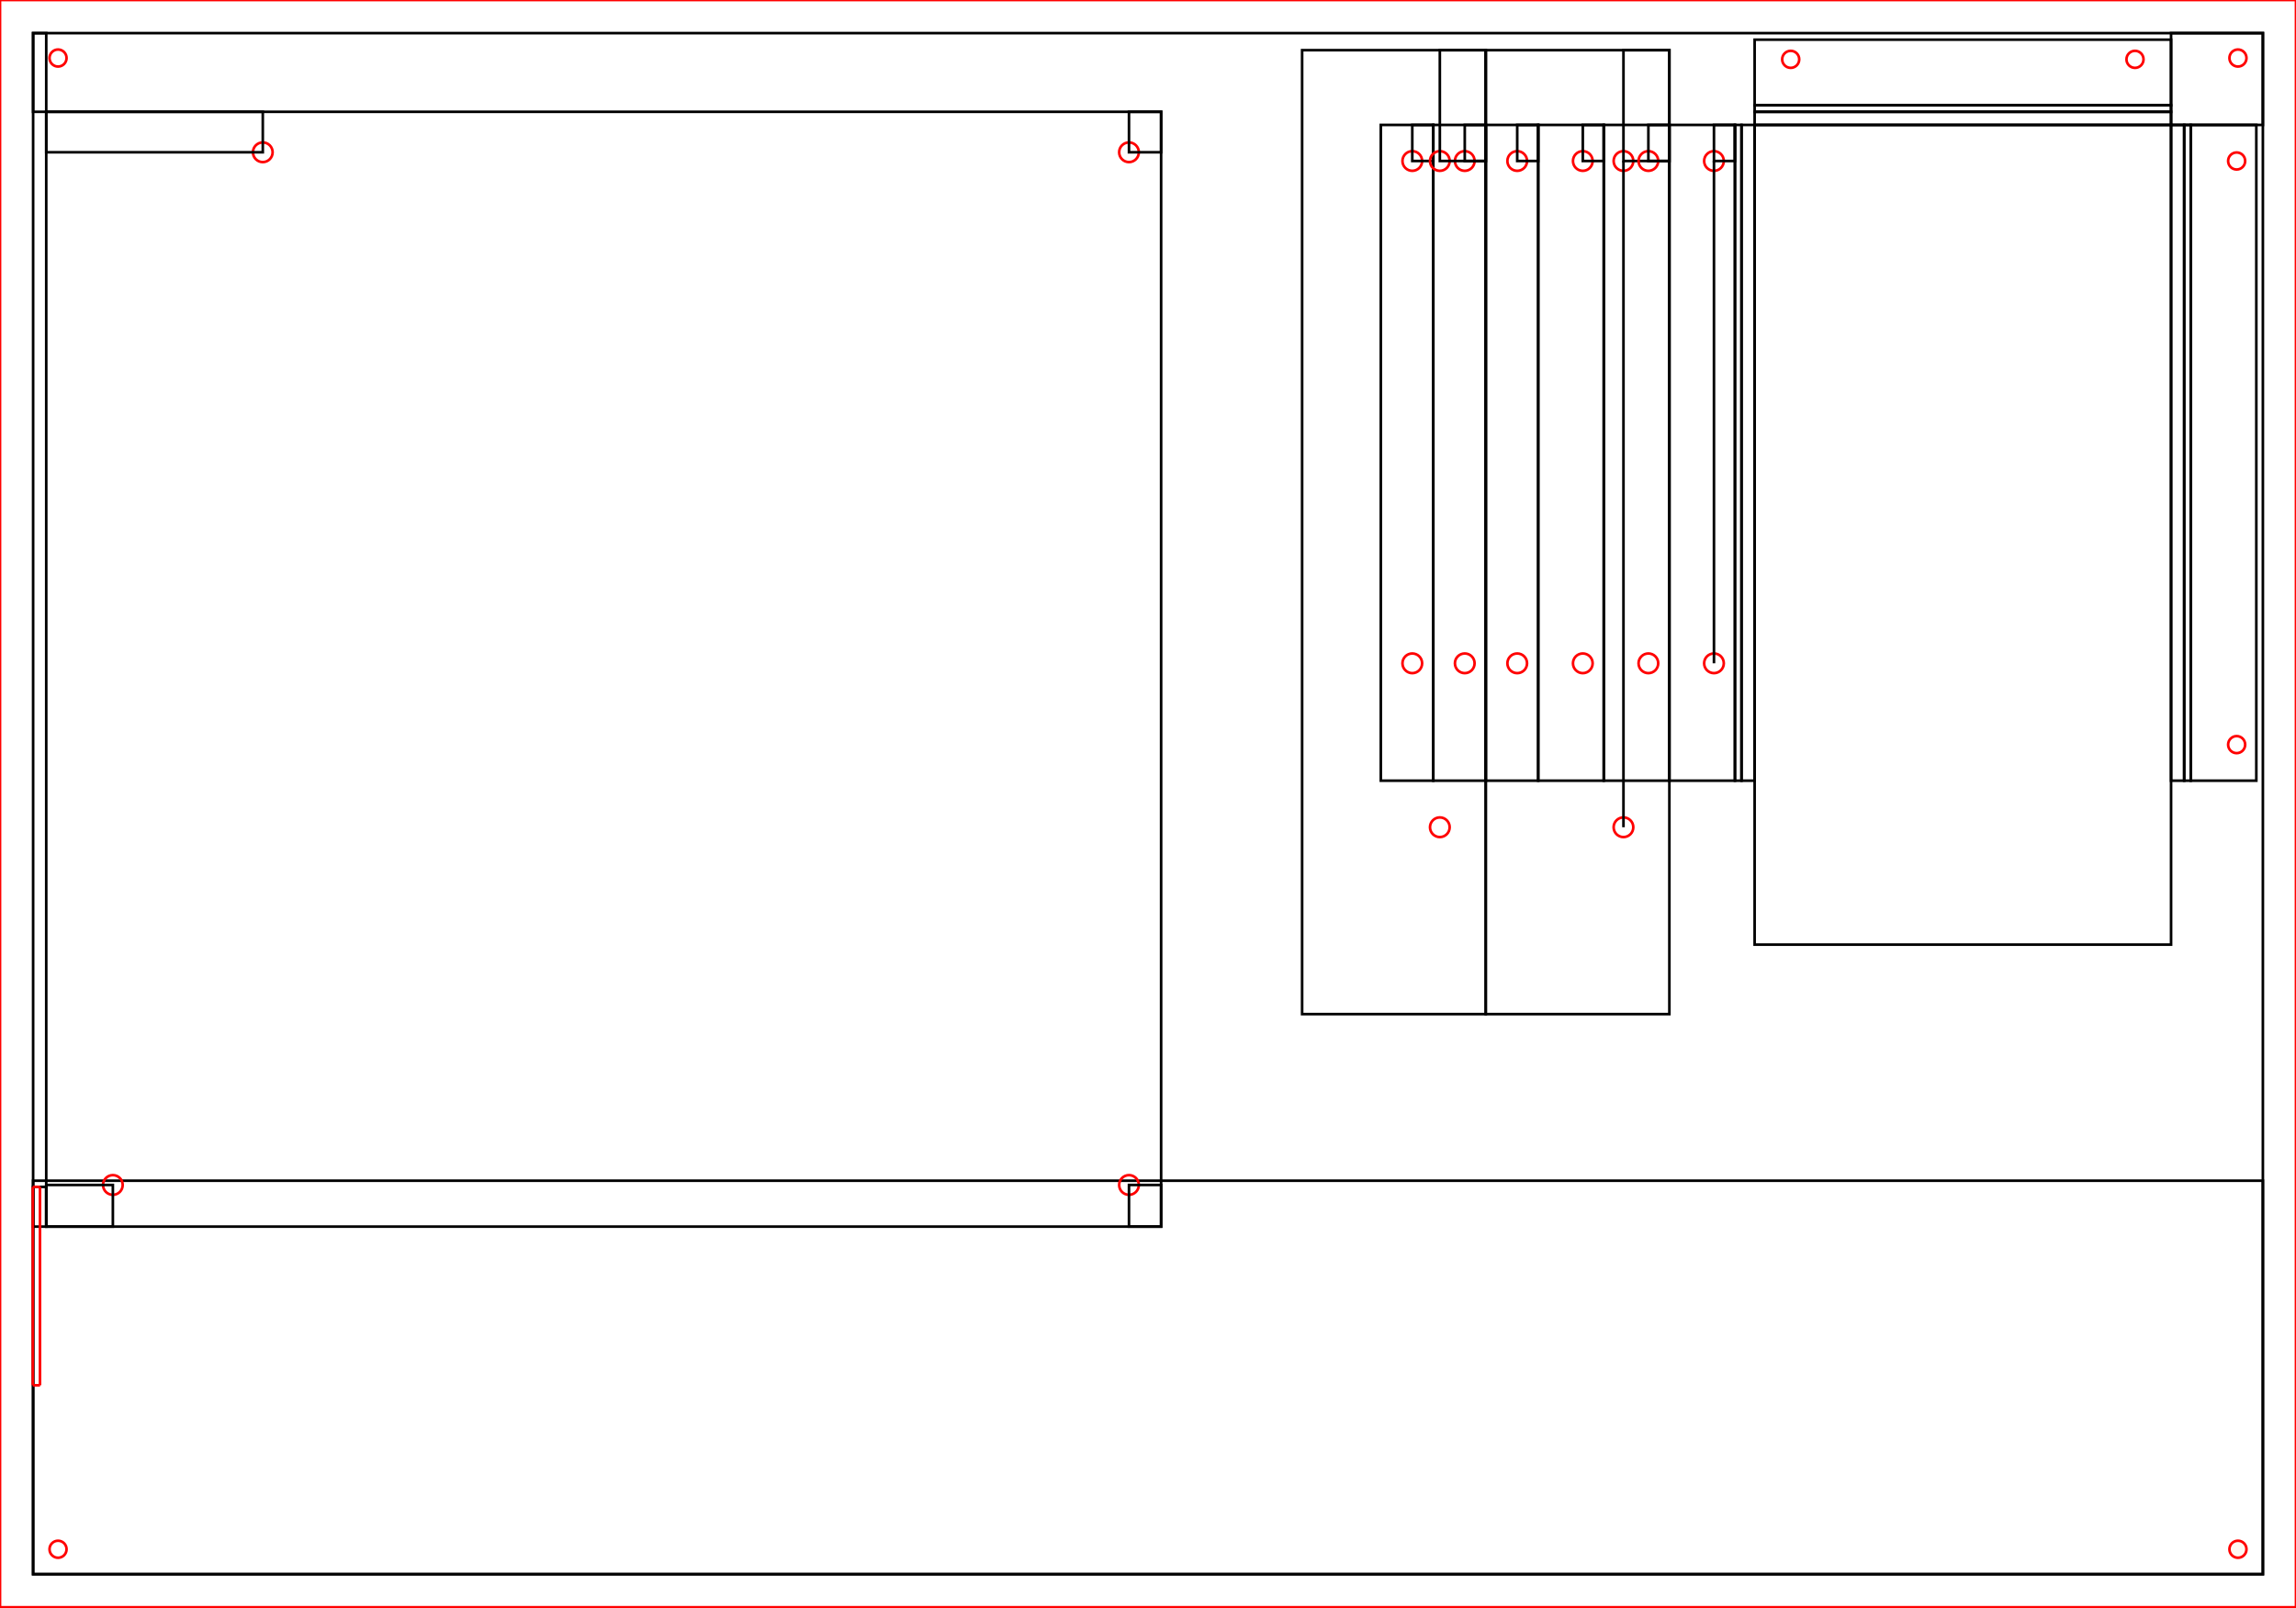
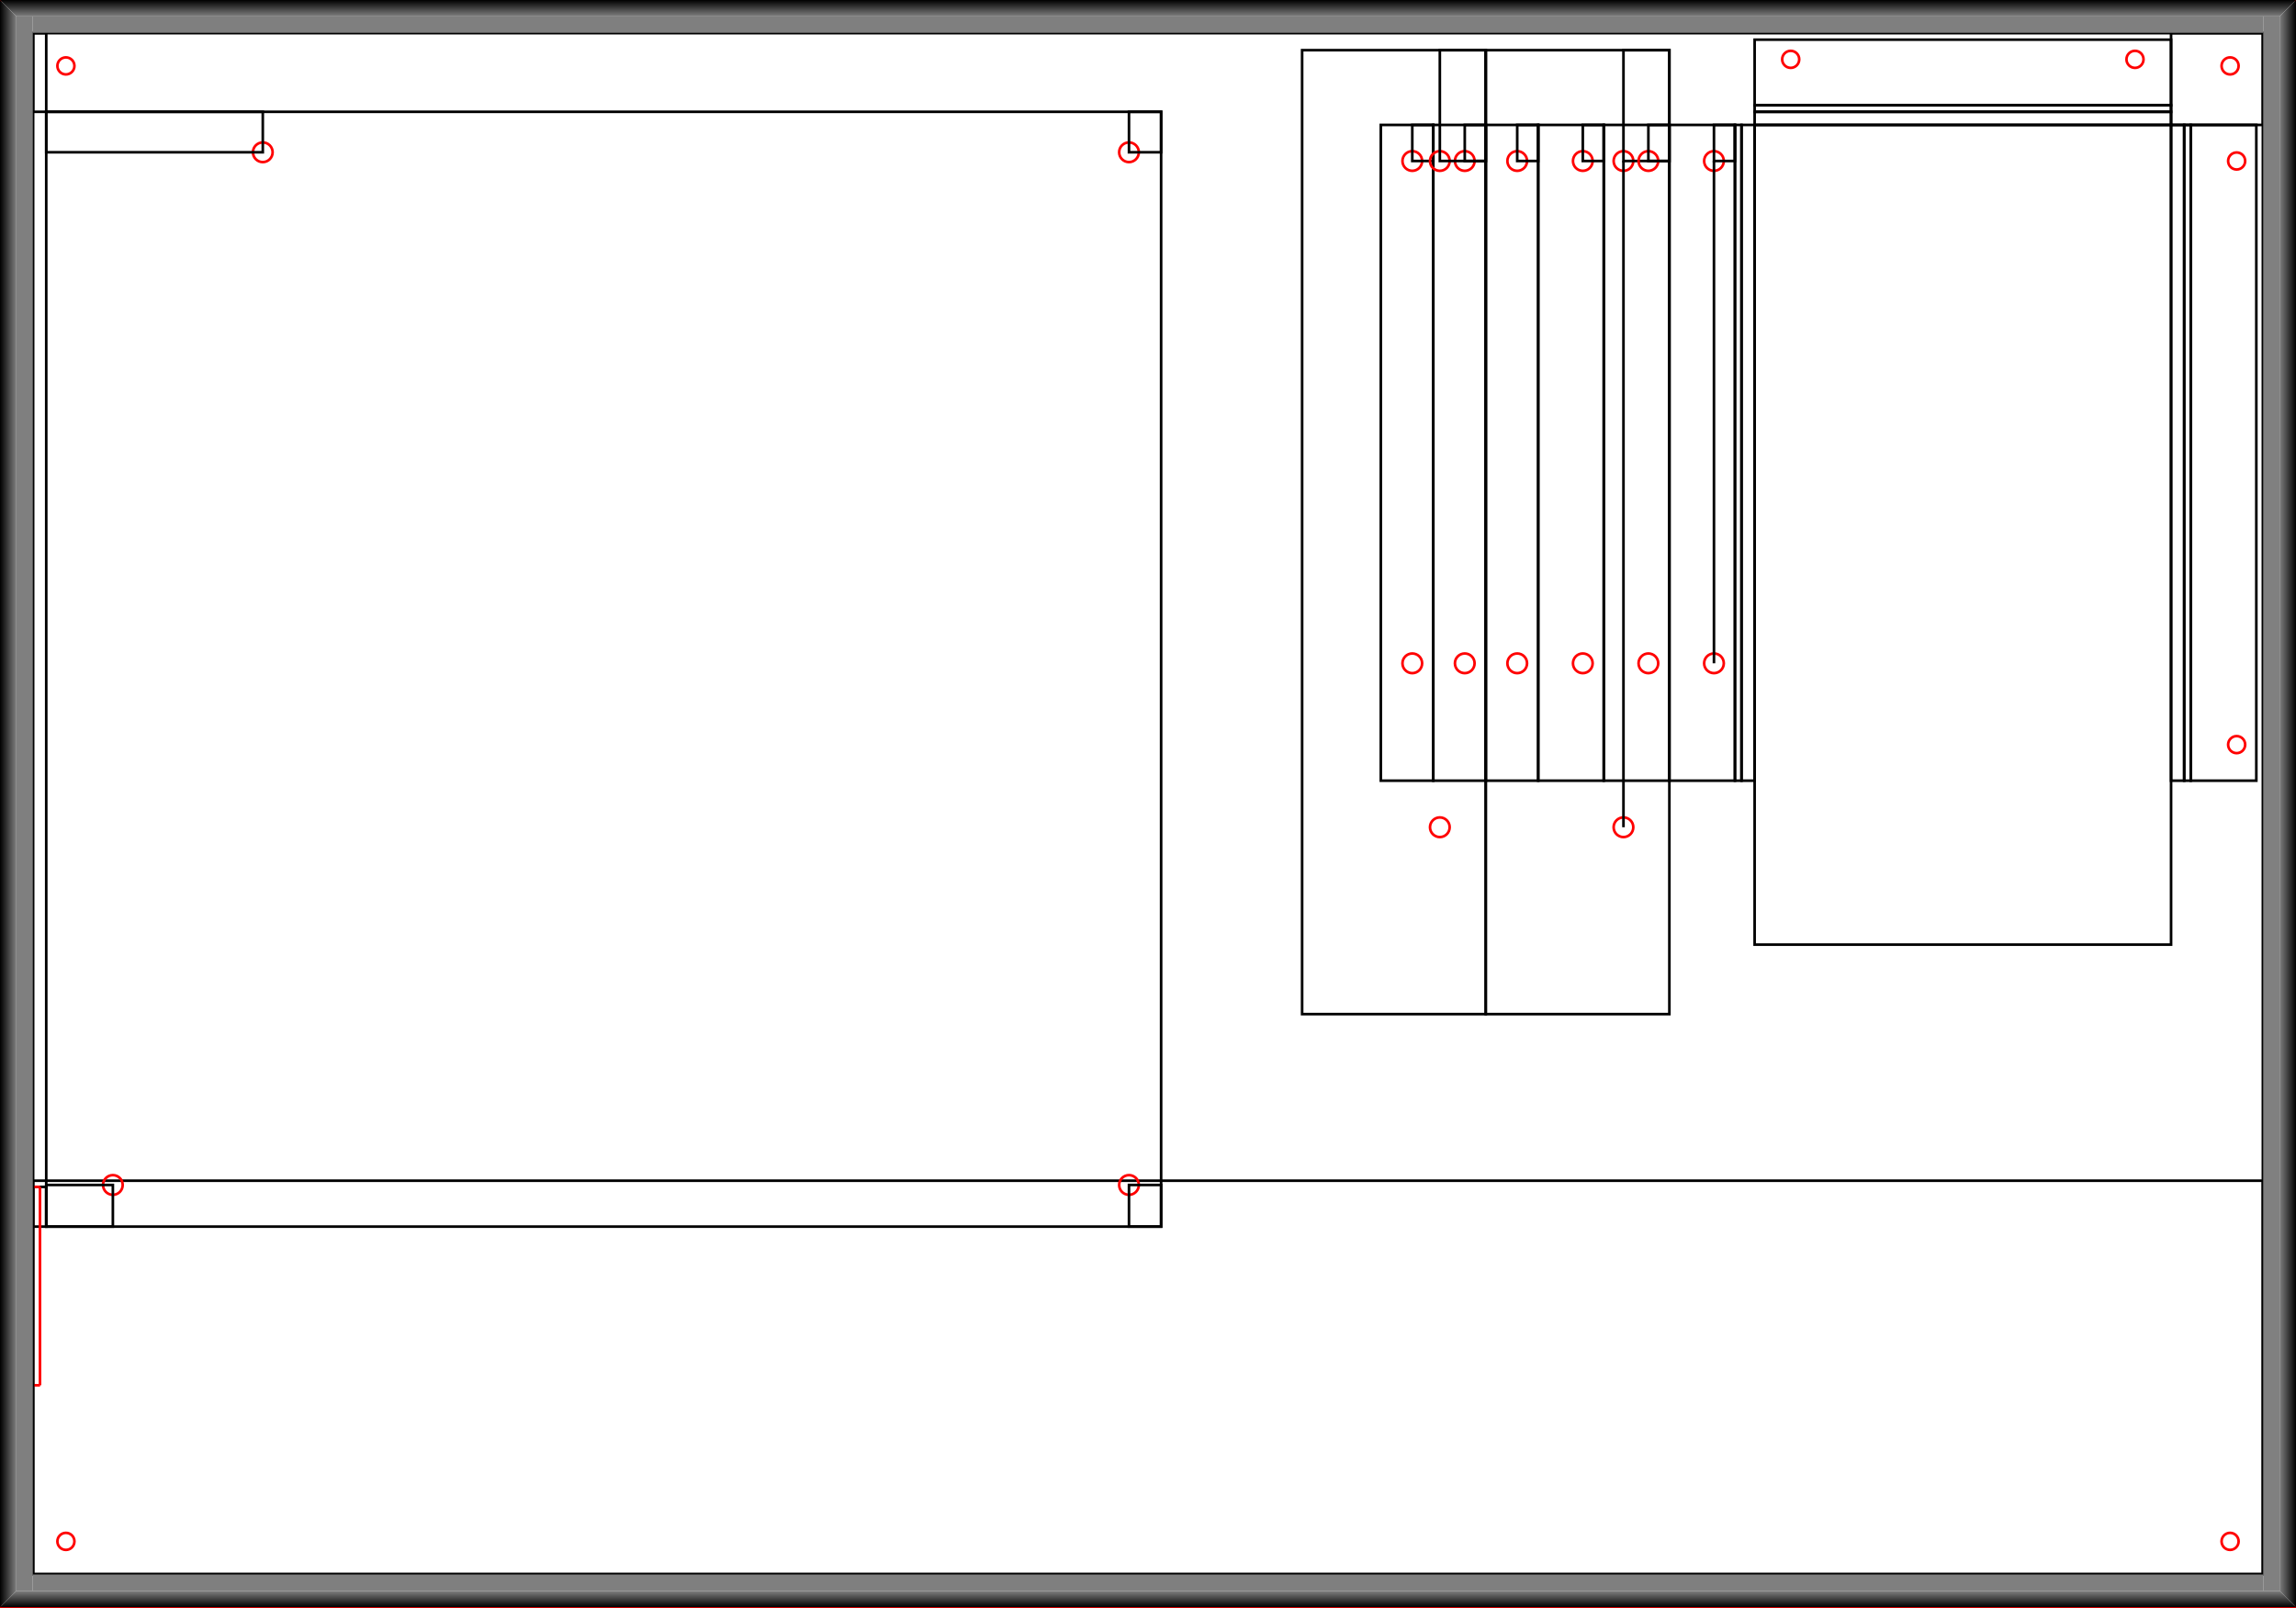
- <svg xmlns="http://www.w3.org/2000/svg" width="350.1mm" height="245.1mm" viewBox="0 0 350.1 245.1" version="1.1" id="svg8">
-   <defs id="defs2" />
+ <svg xmlns="http://www.w3.org/2000/svg" xmlns:ns1="http://www.openswatchbook.org/uri/2009/osb" xmlns:xlink="http://www.w3.org/1999/xlink" width="350.1mm" height="245.1mm" viewBox="0 0 350.1 245.1" version="1.1" id="svg8">
+   <defs id="defs2">
+     <linearGradient id="linearGradient1045" ns1:paint="gradient">
+       <stop style="stop-color:#000000;stop-opacity:1;" offset="0" id="stop1041" />
+       <stop style="stop-color:#080808;stop-opacity:0;" offset="1" id="stop1043" />
+     </linearGradient>
+     <linearGradient gradientTransform="translate(3.8964844e-6,-2.3e-5)" xlink:href="#linearGradient1959" id="linearGradient2545" x1="0" y1="174.45" x2="2.5" y2="174.45" gradientUnits="userSpaceOnUse" />
+     <linearGradient id="linearGradient1959">
+       <stop id="stop1955" offset="0" style="stop-color:#000000;stop-opacity:1;" />
+       <stop id="stop1957" offset="1" style="stop-color:#7f7f7f;stop-opacity:1" />
+     </linearGradient>
+     <linearGradient gradientTransform="translate(-6.1035156e-6,-3.0000001e-6)" xlink:href="#linearGradient1945" id="linearGradient1926" x1="347.6" y1="174.45" x2="350.1" y2="174.45" gradientUnits="userSpaceOnUse" />
+     <linearGradient id="linearGradient1945">
+       <stop style="stop-color:#7f7f7f;stop-opacity:1" offset="0" id="stop1943" />
+       <stop style="stop-color:#000000;stop-opacity:1;" offset="1" id="stop1941" />
+     </linearGradient>
+     <linearGradient gradientTransform="matrix(0,1,1,0,3.8964844e-6,-2.3e-5)" xlink:href="#linearGradient1959" id="linearGradient2670" x1="51.9" y1="122.55" x2="54.4" y2="122.55" gradientUnits="userSpaceOnUse" />
+     <linearGradient gradientTransform="rotate(-90,-1.5566455e-5,-1.3448242e-5)" xlink:href="#linearGradient1959" id="linearGradient2827" x1="-297" y1="175.05" x2="-294.5" y2="175.05" gradientUnits="userSpaceOnUse" />
+   </defs>
  <g id="layer1" transform="translate(0,-51.9)" style="display:inline">
    <rect style="display:inline;opacity:1;fill:none;fill-opacity:1;stroke:#000000;stroke-width:0.4;stroke-miterlimit:4;stroke-dasharray:none;stroke-dashoffset:0;stroke-opacity:1" id="rect1035-0-2-8-8" width="14" height="14" x="-70.95" y="331.05" transform="rotate(-90)" />
    <rect style="display:inline;opacity:1;fill:none;fill-opacity:1;stroke:#000000;stroke-width:0.4;stroke-miterlimit:4;stroke-dasharray:none;stroke-dashoffset:0;stroke-opacity:1" id="rect1035-0-3-3-5-2-0" width="2" height="6.055" x="5.05" y="232.895" />
-     <rect style="opacity:1;fill:none;fill-opacity:1;stroke:#000000;stroke-width:0.4;stroke-miterlimit:4;stroke-dasharray:none;stroke-dashoffset:0;stroke-opacity:1" id="rect1035" width="340" height="235" x="5.05" y="56.95" />
    <rect style="display:inline;opacity:1;fill:none;fill-opacity:1;stroke:#000000;stroke-width:0.4;stroke-miterlimit:4;stroke-dasharray:none;stroke-dashoffset:0;stroke-opacity:1" id="rect1035-0" width="340" height="60" x="5.05" y="231.95" />
    <rect style="display:inline;fill:none;fill-opacity:0.314;stroke:#ff0000;stroke-width:0.4;stroke-linecap:square;stroke-linejoin:miter;stroke-miterlimit:4;stroke-dasharray:none;stroke-dashoffset:0;stroke-opacity:1;paint-order:fill markers stroke" id="rect853-3-35-0-8-4" width="3" height="3" x="73.62" y="-41.57" ry="1.55" rx="1.55" transform="rotate(90)" />
    <rect style="display:inline;fill:none;fill-opacity:0.314;stroke:#ff0000;stroke-width:0.4;stroke-linecap:square;stroke-linejoin:miter;stroke-miterlimit:4;stroke-dasharray:none;stroke-dashoffset:0;stroke-opacity:1;paint-order:fill markers stroke" id="rect853-3-35-0-8-4-1" width="3" height="3" x="231.1" y="-18.71" ry="1.55" rx="1.55" transform="rotate(90)" />
    <rect style="display:inline;fill:none;fill-opacity:0.314;stroke:#ff0000;stroke-width:0.4;stroke-linecap:square;stroke-linejoin:miter;stroke-miterlimit:4;stroke-dasharray:none;stroke-dashoffset:0;stroke-opacity:1;paint-order:fill markers stroke" id="rect853-3-35-0-8-4-12" width="3" height="3" x="231.1" y="-173.65" ry="1.55" rx="1.55" transform="rotate(90)" />
    <rect style="display:inline;fill:none;fill-opacity:0.314;stroke:#ff0000;stroke-width:0.4;stroke-linecap:square;stroke-linejoin:miter;stroke-miterlimit:4;stroke-dasharray:none;stroke-dashoffset:0;stroke-opacity:1;paint-order:fill markers stroke" id="rect853-3-35-0-8-4-9" width="3" height="3" x="73.62" y="-173.65" ry="1.55" rx="1.55" transform="rotate(90)" />
-     <path style="fill:none;stroke:#ff0000;stroke-width:0.4;stroke-linecap:butt;stroke-linejoin:miter;stroke-miterlimit:4;stroke-dasharray:none;stroke-opacity:1" d="M 350.1,297 H 0" id="path1624" />
-     <path style="fill:none;stroke:#ff0000;stroke-width:0.4;stroke-linecap:butt;stroke-linejoin:miter;stroke-miterlimit:4;stroke-dasharray:none;stroke-opacity:1" d="M 350.1,51.9 V 297" id="path1626" />
-     <path style="display:inline;fill:none;stroke:#ff0000;stroke-width:0.4;stroke-linecap:butt;stroke-linejoin:miter;stroke-miterlimit:4;stroke-dasharray:none;stroke-opacity:1" d="M 350.1,51.9 H 0" id="path1624-6" />
    <rect style="display:inline;opacity:1;fill:none;fill-opacity:1;stroke:#000000;stroke-width:0.4;stroke-miterlimit:4;stroke-dasharray:none;stroke-dashoffset:0;stroke-opacity:1" id="rect1035-0-3" width="170" height="170" x="7.05" y="68.95" />
-     <rect style="display:inline;opacity:1;fill:none;fill-opacity:1;stroke:#000000;stroke-width:0.4;stroke-miterlimit:4;stroke-dasharray:none;stroke-dashoffset:0;stroke-opacity:1" id="rect1035-0-3-3" width="2" height="12" x="5.05" y="56.95" />
    <rect style="display:inline;opacity:1;fill:none;fill-opacity:1;stroke:#000000;stroke-width:0.4;stroke-miterlimit:4;stroke-dasharray:none;stroke-dashoffset:0;stroke-opacity:1" id="rect1035-0-3-3-5" width="33.02" height="6.17" x="7.05" y="68.95" />
    <rect style="display:inline;opacity:1;fill:none;fill-opacity:1;stroke:#000000;stroke-width:0.4;stroke-miterlimit:4;stroke-dasharray:none;stroke-dashoffset:0;stroke-opacity:1" id="rect1035-0-3-3-5-1" width="4.9" height="6.17" x="172.15" y="68.95" />
    <rect style="display:inline;opacity:1;fill:none;fill-opacity:1;stroke:#000000;stroke-width:0.4;stroke-miterlimit:4;stroke-dasharray:none;stroke-dashoffset:0;stroke-opacity:1" id="rect1035-0-3-3-5-2" width="10.16" height="6.35" x="7.05" y="232.6" />
    <rect style="display:inline;opacity:1;fill:none;fill-opacity:1;stroke:#000000;stroke-width:0.4;stroke-miterlimit:4;stroke-dasharray:none;stroke-dashoffset:0;stroke-opacity:1" id="rect1035-0-3-3-5-2-3" width="4.9" height="6.35" x="172.15" y="232.6" />
    <path style="display:inline;fill:none;stroke:#ff0000;stroke-width:0.4;stroke-linecap:butt;stroke-linejoin:miter;stroke-miterlimit:4;stroke-dasharray:none;stroke-opacity:1" d="m 6.1,232.895 -1.23e-5,30.25" id="path1730-9" />
    <path style="display:inline;fill:none;stroke:#ff0000;stroke-width:0.4;stroke-linecap:butt;stroke-linejoin:miter;stroke-miterlimit:4;stroke-dasharray:none;stroke-opacity:1" d="m 5,263.145 h 1.1" id="path1718-1" />
    <path style="display:inline;fill:none;stroke:#ff0000;stroke-width:0.4;stroke-linecap:butt;stroke-linejoin:miter;stroke-miterlimit:4;stroke-dasharray:none;stroke-opacity:1" d="m 5,232.895 h 1.1" id="path1718-1-0" />
    <rect style="display:inline;opacity:1;fill:none;fill-opacity:1;stroke:#000000;stroke-width:0.4;stroke-miterlimit:4;stroke-dasharray:none;stroke-dashoffset:0;stroke-opacity:1" id="rect1035-0-2" width="63.5" height="125" x="267.55" y="70.95" />
    <rect style="display:inline;opacity:1;fill:none;fill-opacity:1;stroke:#000000;stroke-width:0.4;stroke-miterlimit:4;stroke-dasharray:none;stroke-dashoffset:0;stroke-opacity:1" id="rect1035-0-2-8" width="100" height="10" x="-170.95" y="334.05" transform="rotate(-90)" />
    <rect style="display:inline;opacity:1;fill:none;fill-opacity:1;stroke:#000000;stroke-width:0.4;stroke-miterlimit:4;stroke-dasharray:none;stroke-dashoffset:0;stroke-opacity:1" id="rect1035-0-2-8-4" width="100" height="2" x="-170.95" y="331.05" transform="rotate(-90)" />
    <rect style="display:inline;opacity:1;fill:none;fill-opacity:1;stroke:#000000;stroke-width:0.4;stroke-miterlimit:4;stroke-dasharray:none;stroke-dashoffset:0;stroke-opacity:1" id="rect1035-0-2-8-6-2-4" width="10" height="63.5" x="-67.95" y="267.55" transform="rotate(-90)" />
    <rect style="display:inline;opacity:1;fill:none;fill-opacity:1;stroke:#000000;stroke-width:0.4;stroke-miterlimit:4;stroke-dasharray:none;stroke-dashoffset:0;stroke-opacity:1" id="rect1035-0-2-8-6-2-7" width="2" height="63.5" x="-70.95" y="267.55" transform="rotate(-90)" />
    <rect style="display:inline;opacity:1;fill:none;fill-opacity:1;stroke:#000000;stroke-width:0.4;stroke-miterlimit:4;stroke-dasharray:none;stroke-dashoffset:0;stroke-opacity:1" id="rect1035-0-2-8-4-2" width="100" height="2" x="-170.95" y="265.55" transform="rotate(-90)" />
    <rect style="display:inline;opacity:1;fill:none;fill-opacity:1;stroke:#000000;stroke-width:0.4;stroke-miterlimit:4;stroke-dasharray:none;stroke-dashoffset:0;stroke-opacity:1" id="rect1035-0-2-8-6-2-7-0" width="1" height="63.5" x="-68.95" y="267.55" transform="rotate(-90)" />
    <rect style="display:inline;opacity:1;fill:none;fill-opacity:1;stroke:#000000;stroke-width:0.4;stroke-miterlimit:4;stroke-dasharray:none;stroke-dashoffset:0;stroke-opacity:1" id="rect1035-0-2-8-4-5" width="100" height="1" x="-170.95" y="333.05" transform="rotate(-90)" />
    <rect style="display:inline;opacity:1;fill:none;fill-opacity:1;stroke:#000000;stroke-width:0.4;stroke-miterlimit:4;stroke-dasharray:none;stroke-dashoffset:0;stroke-opacity:1" id="rect1035-0-2-8-4-5-3" width="100" height="1" x="-170.95" y="264.55" transform="rotate(-90)" />
    <rect style="display:inline;opacity:1;fill:none;fill-opacity:1;stroke:#000000;stroke-width:0.4;stroke-miterlimit:4;stroke-dasharray:none;stroke-dashoffset:0;stroke-opacity:1" id="rect1035-0-2-8-5" width="100" height="10" x="-170.95" y="254.55" transform="rotate(-90)" />
    <rect style="display:inline;fill:none;fill-opacity:0.314;stroke:#ff0000;stroke-width:0.4;stroke-linecap:square;stroke-linejoin:miter;stroke-miterlimit:4;stroke-dasharray:none;stroke-dashoffset:0;stroke-opacity:1;paint-order:fill markers stroke" id="rect853-3-35-0-8-4-9-5-8-54-1" width="3" height="3" x="74.95" y="-262.85" ry="1.55" rx="1.55" transform="rotate(90)" />
    <rect style="display:inline;fill:none;fill-opacity:0.314;stroke:#ff0000;stroke-width:0.4;stroke-linecap:square;stroke-linejoin:miter;stroke-miterlimit:4;stroke-dasharray:none;stroke-dashoffset:0;stroke-opacity:1;paint-order:fill markers stroke" id="rect853-3-35-0-8-4-9-5-8-54-1-4" width="3" height="3" x="151.55" y="-262.85" ry="1.55" rx="1.55" transform="rotate(90)" />
    <rect style="display:inline;fill:none;fill-opacity:0.314;stroke:#ff0000;stroke-width:0.4;stroke-linecap:square;stroke-linejoin:miter;stroke-miterlimit:4;stroke-dasharray:none;stroke-dashoffset:0;stroke-opacity:1;paint-order:fill markers stroke" id="rect853-3-35-0-8-4-9-5-8-54-1-0" width="2.6" height="2.6" x="75.15" y="-342.35" ry="1.55" rx="1.55" transform="rotate(90)" />
    <rect style="display:inline;fill:none;fill-opacity:0.314;stroke:#ff0000;stroke-width:0.4;stroke-linecap:square;stroke-linejoin:miter;stroke-miterlimit:4;stroke-dasharray:none;stroke-dashoffset:0;stroke-opacity:1;paint-order:fill markers stroke" id="rect853-3-35-0-8-4-9-5-8-54-1-9" width="2.6" height="2.6" x="164.15" y="-342.35" ry="1.55" rx="1.55" transform="rotate(90)" />
    <rect style="display:inline;fill:none;fill-opacity:0.314;stroke:#ff0000;stroke-width:0.4;stroke-linecap:square;stroke-linejoin:miter;stroke-miterlimit:4;stroke-dasharray:none;stroke-dashoffset:0;stroke-opacity:1;paint-order:fill markers stroke" id="rect853-3-35-0-8-4-9-5-8-54-1-5" width="2.6" height="2.6" x="59.65" y="-326.85" ry="1.55" rx="1.55" transform="rotate(90)" />
    <rect style="display:inline;fill:none;fill-opacity:0.314;stroke:#ff0000;stroke-width:0.4;stroke-linecap:square;stroke-linejoin:miter;stroke-miterlimit:4;stroke-dasharray:none;stroke-dashoffset:0;stroke-opacity:1;paint-order:fill markers stroke" id="rect853-3-35-0-8-4-9-5-8-54-1-1" width="2.6" height="2.6" x="59.65" y="-274.35" ry="1.55" rx="1.55" transform="rotate(90)" />
    <rect style="display:inline;opacity:1;fill:none;fill-opacity:1;stroke:#000000;stroke-width:0.4;stroke-miterlimit:4;stroke-dasharray:none;stroke-dashoffset:0;stroke-opacity:1" id="rect1035-0-2-8-5-64" width="147" height="28" x="-206.55" y="226.55" transform="rotate(-90)" />
    <rect style="display:inline;fill:none;fill-opacity:0.314;stroke:#ff0000;stroke-width:0.4;stroke-linecap:square;stroke-linejoin:miter;stroke-miterlimit:4;stroke-dasharray:none;stroke-dashoffset:0;stroke-opacity:1;paint-order:fill markers stroke" id="rect853-3-35-0-8-4-9-5-8-54-1-99" width="3" height="3" x="74.95" y="-249.05" ry="1.55" rx="1.55" transform="rotate(90)" />
    <rect style="display:inline;fill:none;fill-opacity:0.314;stroke:#ff0000;stroke-width:0.4;stroke-linecap:square;stroke-linejoin:miter;stroke-miterlimit:4;stroke-dasharray:none;stroke-dashoffset:0;stroke-opacity:1;paint-order:fill markers stroke" id="rect853-3-35-0-8-4-9-5-8-54-1-4-3" width="3" height="3" x="176.55" y="-249.05" ry="1.55" rx="1.55" transform="rotate(90)" />
-     <rect style="display:inline;opacity:1;fill:none;fill-opacity:1;stroke:#000000;stroke-width:0.4;stroke-miterlimit:4;stroke-dasharray:none;stroke-dashoffset:0;stroke-opacity:1" id="rect1035-0-2-8-5-6-7" width="101.6" height="7.9472429e-009" x="-178.05" y="-247.55" transform="matrix(0,-1,-1,0,0,0)" />
+     <rect style="display:inline;opacity:1;fill:none;fill-opacity:1;stroke:#000000;stroke-width:0.4;stroke-miterlimit:4;stroke-dasharray:none;stroke-dashoffset:0;stroke-opacity:1" id="rect1035-0-2-8-5-6-7" width="101.6" height="7.9472429e-09" x="-178.05" y="-247.55" transform="matrix(0,-1,-1,0,0,0)" />
    <rect style="display:inline;opacity:1;fill:none;fill-opacity:1;stroke:#000000;stroke-width:0.4;stroke-miterlimit:4;stroke-dasharray:none;stroke-dashoffset:0;stroke-opacity:1" id="rect1035-0-2-8-5-9" width="100" height="8" x="-170.95" y="218.55" transform="rotate(-90)" />
    <rect style="display:inline;fill:none;fill-opacity:0.314;stroke:#ff0000;stroke-width:0.4;stroke-linecap:square;stroke-linejoin:miter;stroke-miterlimit:4;stroke-dasharray:none;stroke-dashoffset:0;stroke-opacity:1;paint-order:fill markers stroke" id="rect853-3-35-0-8-4-9-5-8-54-1-05" width="3" height="3" x="74.95" y="-224.85" ry="1.55" rx="1.55" transform="rotate(90)" />
    <rect style="display:inline;fill:none;fill-opacity:0.314;stroke:#ff0000;stroke-width:0.4;stroke-linecap:square;stroke-linejoin:miter;stroke-miterlimit:4;stroke-dasharray:none;stroke-dashoffset:0;stroke-opacity:1;paint-order:fill markers stroke" id="rect853-3-35-0-8-4-9-5-8-54-1-4-34" width="3" height="3" x="151.55" y="-224.85" ry="1.55" rx="1.55" transform="rotate(90)" />
    <rect style="display:inline;opacity:1;fill:none;fill-opacity:1;stroke:#000000;stroke-width:0.4;stroke-miterlimit:4;stroke-dasharray:none;stroke-dashoffset:0;stroke-opacity:1" id="rect1035-0-2-8-5-0" width="100" height="8" x="-170.95" y="210.55" transform="rotate(-90)" />
    <rect style="display:inline;fill:none;fill-opacity:0.314;stroke:#ff0000;stroke-width:0.4;stroke-linecap:square;stroke-linejoin:miter;stroke-miterlimit:4;stroke-dasharray:none;stroke-dashoffset:0;stroke-opacity:1;paint-order:fill markers stroke" id="rect853-3-35-0-8-4-9-5-8-54-1-18" width="3" height="3" x="74.95" y="-216.85" ry="1.55" rx="1.55" transform="rotate(90)" />
    <rect style="display:inline;fill:none;fill-opacity:0.314;stroke:#ff0000;stroke-width:0.4;stroke-linecap:square;stroke-linejoin:miter;stroke-miterlimit:4;stroke-dasharray:none;stroke-dashoffset:0;stroke-opacity:1;paint-order:fill markers stroke" id="rect853-3-35-0-8-4-9-5-8-54-1-4-4" width="3" height="3" x="151.55" y="-216.85" ry="1.55" rx="1.55" transform="rotate(90)" />
    <rect style="display:inline;opacity:1;fill:none;fill-opacity:1;stroke:#000000;stroke-width:0.4;stroke-miterlimit:4;stroke-dasharray:none;stroke-dashoffset:0;stroke-opacity:1" id="rect1035-0-2-8-5-64-9" width="16.9" height="7" x="59.55" y="247.55" transform="matrix(0,1,1,0,0,0)" />
    <rect style="display:inline;opacity:1;fill:none;fill-opacity:1;stroke:#000000;stroke-width:0.4;stroke-miterlimit:4;stroke-dasharray:none;stroke-dashoffset:0;stroke-opacity:1" id="rect1035-0-2-8-5-64-9-6" width="5.5" height="3.2" x="70.95" y="261.35" transform="matrix(0,1,1,0,0,0)" />
    <rect style="display:inline;opacity:1;fill:none;fill-opacity:1;stroke:#000000;stroke-width:0.4;stroke-miterlimit:4;stroke-dasharray:none;stroke-dashoffset:0;stroke-opacity:1" id="rect1035-0-2-8-5-64-9-6-5" width="5.5" height="3.2" x="70.95" y="223.35" transform="matrix(0,1,1,0,0,0)" />
    <rect style="display:inline;opacity:1;fill:none;fill-opacity:1;stroke:#000000;stroke-width:0.4;stroke-miterlimit:4;stroke-dasharray:none;stroke-dashoffset:0;stroke-opacity:1" id="rect1035-0-2-8-5-64-9-6-4" width="5.5" height="3.2" x="70.95" y="215.35" transform="matrix(0,1,1,0,0,0)" />
    <rect style="display:inline;opacity:1;fill:none;fill-opacity:1;stroke:#000000;stroke-width:0.4;stroke-miterlimit:4;stroke-dasharray:none;stroke-dashoffset:0;stroke-opacity:1" id="rect1035-0-2-8-5-9-6" width="100" height="10" x="-170.95" y="244.55" transform="rotate(-90)" />
    <rect style="display:inline;fill:none;fill-opacity:0.314;stroke:#ff0000;stroke-width:0.4;stroke-linecap:square;stroke-linejoin:miter;stroke-miterlimit:4;stroke-dasharray:none;stroke-dashoffset:0;stroke-opacity:1;paint-order:fill markers stroke" id="rect853-3-35-0-8-4-9-5-8-54-1-05-2" width="3" height="3" x="74.95" y="-252.85" ry="1.55" rx="1.55" transform="rotate(90)" />
    <rect style="display:inline;fill:none;fill-opacity:0.314;stroke:#ff0000;stroke-width:0.4;stroke-linecap:square;stroke-linejoin:miter;stroke-miterlimit:4;stroke-dasharray:none;stroke-dashoffset:0;stroke-opacity:1;paint-order:fill markers stroke" id="rect853-3-35-0-8-4-9-5-8-54-1-4-34-4" width="3" height="3" x="151.55" y="-252.85" ry="1.55" rx="1.55" transform="rotate(90)" />
    <rect style="display:inline;opacity:1;fill:none;fill-opacity:1;stroke:#000000;stroke-width:0.4;stroke-miterlimit:4;stroke-dasharray:none;stroke-dashoffset:0;stroke-opacity:1" id="rect1035-0-2-8-5-0-8" width="100" height="10" x="-170.95" y="234.55" transform="rotate(-90)" />
    <rect style="display:inline;fill:none;fill-opacity:0.314;stroke:#ff0000;stroke-width:0.4;stroke-linecap:square;stroke-linejoin:miter;stroke-miterlimit:4;stroke-dasharray:none;stroke-dashoffset:0;stroke-opacity:1;paint-order:fill markers stroke" id="rect853-3-35-0-8-4-9-5-8-54-1-18-0" width="3" height="3" x="74.95" y="-242.85" ry="1.55" rx="1.55" transform="rotate(90)" />
    <rect style="display:inline;fill:none;fill-opacity:0.314;stroke:#ff0000;stroke-width:0.4;stroke-linecap:square;stroke-linejoin:miter;stroke-miterlimit:4;stroke-dasharray:none;stroke-dashoffset:0;stroke-opacity:1;paint-order:fill markers stroke" id="rect853-3-35-0-8-4-9-5-8-54-1-4-4-6" width="3" height="3" x="151.55" y="-242.85" ry="1.55" rx="1.55" transform="rotate(90)" />
    <rect style="display:inline;opacity:1;fill:none;fill-opacity:1;stroke:#000000;stroke-width:0.4;stroke-miterlimit:4;stroke-dasharray:none;stroke-dashoffset:0;stroke-opacity:1" id="rect1035-0-2-8-5-64-9-6-5-0" width="5.5" height="3.2" x="70.95" y="251.35" transform="matrix(0,1,1,0,0,0)" />
    <rect style="display:inline;opacity:1;fill:none;fill-opacity:1;stroke:#000000;stroke-width:0.4;stroke-miterlimit:4;stroke-dasharray:none;stroke-dashoffset:0;stroke-opacity:1" id="rect1035-0-2-8-5-64-9-6-4-3" width="5.5" height="3.2" x="70.95" y="241.35" transform="matrix(0,1,1,0,0,0)" />
    <rect style="display:inline;opacity:1;fill:none;fill-opacity:1;stroke:#000000;stroke-width:0.4;stroke-miterlimit:4;stroke-dasharray:none;stroke-dashoffset:0;stroke-opacity:1" id="rect1035-0-2-8-5-9-9" width="100" height="8" x="-170.95" y="226.55" transform="rotate(-90)" />
    <rect style="display:inline;fill:none;fill-opacity:0.314;stroke:#ff0000;stroke-width:0.4;stroke-linecap:square;stroke-linejoin:miter;stroke-miterlimit:4;stroke-dasharray:none;stroke-dashoffset:0;stroke-opacity:1;paint-order:fill markers stroke" id="rect853-3-35-0-8-4-9-5-8-54-1-05-8" width="3" height="3" x="74.95" y="-232.85" ry="1.55" rx="1.55" transform="rotate(90)" />
    <rect style="display:inline;fill:none;fill-opacity:0.314;stroke:#ff0000;stroke-width:0.4;stroke-linecap:square;stroke-linejoin:miter;stroke-miterlimit:4;stroke-dasharray:none;stroke-dashoffset:0;stroke-opacity:1;paint-order:fill markers stroke" id="rect853-3-35-0-8-4-9-5-8-54-1-4-34-2" width="3" height="3" x="151.55" y="-232.85" ry="1.55" rx="1.55" transform="rotate(90)" />
    <rect style="display:inline;opacity:1;fill:none;fill-opacity:1;stroke:#000000;stroke-width:0.4;stroke-miterlimit:4;stroke-dasharray:none;stroke-dashoffset:0;stroke-opacity:1" id="rect1035-0-2-8-5-64-9-6-5-2" width="5.5" height="3.2" x="70.95" y="231.35" transform="matrix(0,1,1,0,0,0)" />
    <rect style="display:inline;opacity:1;fill:none;fill-opacity:1;stroke:#000000;stroke-width:0.4;stroke-miterlimit:4;stroke-dasharray:none;stroke-dashoffset:0;stroke-opacity:1" id="rect1035-0-2-8-5-64-6" width="147" height="28" x="-206.55" y="198.55" transform="rotate(-90)" />
    <rect style="display:inline;fill:none;fill-opacity:0.314;stroke:#ff0000;stroke-width:0.4;stroke-linecap:square;stroke-linejoin:miter;stroke-miterlimit:4;stroke-dasharray:none;stroke-dashoffset:0;stroke-opacity:1;paint-order:fill markers stroke" id="rect853-3-35-0-8-4-9-5-8-54-1-99-1" width="3" height="3" x="74.95" y="-221.05" ry="1.55" rx="1.55" transform="rotate(90)" />
    <rect style="display:inline;opacity:1;fill:none;fill-opacity:1;stroke:#000000;stroke-width:0.4;stroke-miterlimit:4;stroke-dasharray:none;stroke-dashoffset:0;stroke-opacity:1" id="rect1035-0-2-8-5-64-9-2" width="16.9" height="7" x="59.55" y="219.55" transform="matrix(0,1,1,0,0,0)" />
    <rect style="display:inline;fill:none;fill-opacity:0.314;stroke:#ff0000;stroke-width:0.4;stroke-linecap:square;stroke-linejoin:miter;stroke-miterlimit:4;stroke-dasharray:none;stroke-dashoffset:0;stroke-opacity:1;paint-order:fill markers stroke" id="rect853-3-35-0-8-4-9-5-8-54-1-4-3-8" width="3" height="3" x="176.55" y="-221.05" ry="1.55" rx="1.55" transform="rotate(90)" />
-     <rect style="display:inline;opacity:1;fill:none;fill-opacity:1;stroke:#000000;stroke-width:0.4;stroke-miterlimit:4;stroke-dasharray:none;stroke-dashoffset:0;stroke-opacity:1" id="rect1035-0-2-8-5-6-7-5" width="76.6" height="7.9889606e-009" x="-153.05" y="-261.35" transform="matrix(0,-1,-1,0,0,0)" />
-     <rect style="display:inline;fill:none;fill-opacity:0.314;stroke:#ff0000;stroke-width:0.4;stroke-linecap:square;stroke-linejoin:miter;stroke-miterlimit:4;stroke-dasharray:none;stroke-dashoffset:0;stroke-opacity:1;paint-order:fill markers stroke" id="rect853-3-35-0-8-4-9-5-2-1-0" width="2.6" height="2.6" x="286.85" y="-10.15" ry="1.55" rx="1.55" transform="rotate(90)" />
-     <rect style="display:inline;fill:none;fill-opacity:0.314;stroke:#ff0000;stroke-width:0.4;stroke-linecap:square;stroke-linejoin:miter;stroke-miterlimit:4;stroke-dasharray:none;stroke-dashoffset:0;stroke-opacity:1;paint-order:fill markers stroke" id="rect853-3-35-0-8-4-9-5-2-1-0-3" width="2.6" height="2.6" x="59.45" y="-10.15" ry="1.55" rx="1.55" transform="rotate(90)" />
+     <rect style="display:inline;opacity:1;fill:none;fill-opacity:1;stroke:#000000;stroke-width:0.4;stroke-miterlimit:4;stroke-dasharray:none;stroke-dashoffset:0;stroke-opacity:1" id="rect1035-0-2-8-5-6-7-5" width="76.6" height="7.9889606e-09" x="-153.05" y="-261.35" transform="matrix(0,-1,-1,0,0,0)" />
+     <rect style="display:inline;fill:none;fill-opacity:0.314;stroke:#ff0000;stroke-width:0.4;stroke-linecap:square;stroke-linejoin:miter;stroke-miterlimit:4;stroke-dasharray:none;stroke-dashoffset:0;stroke-opacity:1;paint-order:fill markers stroke" id="rect853-3-35-0-8-4-9-5-2-1-0" width="2.6" height="2.6" x="285.65" y="-11.35" ry="1.55" rx="1.55" transform="rotate(90)" />
+     <rect style="display:inline;fill:none;fill-opacity:0.314;stroke:#ff0000;stroke-width:0.4;stroke-linecap:square;stroke-linejoin:miter;stroke-miterlimit:4;stroke-dasharray:none;stroke-dashoffset:0;stroke-opacity:1;paint-order:fill markers stroke" id="rect853-3-35-0-8-4-9-5-2-1-0-3" width="2.6" height="2.6" x="60.65" y="-11.35" ry="1.55" rx="1.55" transform="rotate(90)" />
    <path style="display:inline;fill:none;stroke:#ff0000;stroke-width:0.4;stroke-linecap:butt;stroke-linejoin:miter;stroke-miterlimit:4;stroke-dasharray:none;stroke-opacity:1" d="m 5,232.895 -1.23e-5,30.25" id="path1730-9-8" />
-     <rect style="display:inline;fill:#ffe6d5;fill-opacity:0.314;stroke:#ff0000;stroke-width:0.4;stroke-linecap:square;stroke-linejoin:miter;stroke-miterlimit:4;stroke-dasharray:none;stroke-dashoffset:0;stroke-opacity:1;paint-order:fill markers stroke" id="rect853-3-35-0-8-4-9-5-2-1-0-32" width="2.6" height="2.6" x="286.85" y="-342.55" ry="1.55" rx="1.55" transform="rotate(90)" />
-     <rect style="display:inline;fill:none;fill-opacity:0.314;stroke:#ff0000;stroke-width:0.4;stroke-linecap:square;stroke-linejoin:miter;stroke-miterlimit:4;stroke-dasharray:none;stroke-dashoffset:0;stroke-opacity:1;paint-order:fill markers stroke" id="rect853-3-35-0-8-4-9-5-2-1-0-39" width="2.6" height="2.6" x="59.45" y="-342.55" ry="1.55" rx="1.55" transform="rotate(90)" />
-     <path style="display:inline;fill:none;stroke:#ff0000;stroke-width:0.4;stroke-linecap:butt;stroke-linejoin:miter;stroke-miterlimit:4;stroke-dasharray:none;stroke-opacity:1" d="M 0,51.9 V 297" id="path1626-5" />
+     <rect style="opacity:1;fill:none;fill-opacity:1;stroke:#ff0000;stroke-width:0.4;stroke-miterlimit:4;stroke-dasharray:none;stroke-dashoffset:0;stroke-opacity:1" id="rect1000" width="350.1" height="245.1" x="0" y="51.9" />
+     <path style="display:inline;opacity:1;fill:#000000;fill-opacity:0;stroke:none;stroke-width:0.4;stroke-miterlimit:4;stroke-dasharray:none;stroke-dashoffset:0;stroke-opacity:1" d="m 0,297 2.5,-2.5 H 347.6 L 350.1,297 Z" id="rect1035-3-7-1-2" />
+     <rect style="display:inline;opacity:1;fill:none;fill-opacity:1;stroke:#000000;stroke-width:0.4;stroke-miterlimit:4;stroke-dasharray:none;stroke-dashoffset:0;stroke-opacity:1" id="rect1035-0-3-3" width="2" height="12" x="5.05" y="56.95" />
+     <rect style="opacity:1;fill:none;fill-opacity:1;stroke:#000000;stroke-width:0.4;stroke-miterlimit:4;stroke-dasharray:none;stroke-dashoffset:0;stroke-opacity:1" id="rect1035" width="340" height="235" x="5.05" y="56.95" />
+     <rect style="display:inline;fill:none;fill-opacity:0.314;stroke:#ff0000;stroke-width:0.4;stroke-linecap:square;stroke-linejoin:miter;stroke-miterlimit:4;stroke-dasharray:none;stroke-dashoffset:0;stroke-opacity:1;paint-order:fill markers stroke" id="rect853-3-35-0-8-4-9-5-2-1-0-5" width="2.6" height="2.6" x="285.65" y="-341.35" ry="1.55" rx="1.55" transform="rotate(90)" />
+     <rect style="display:inline;fill:none;fill-opacity:0.314;stroke:#ff0000;stroke-width:0.4;stroke-linecap:square;stroke-linejoin:miter;stroke-miterlimit:4;stroke-dasharray:none;stroke-dashoffset:0;stroke-opacity:1;paint-order:fill markers stroke" id="rect853-3-35-0-8-4-9-5-2-1-0-0" width="2.6" height="2.6" x="60.65" y="-341.35" ry="1.55" rx="1.55" transform="rotate(90)" />
+     <g transform="translate(6.1035156e-6,2.3e-5)" id="g1969">
+       <path id="rect1035-3" d="M -3.6314063e-5,51.9 2.5,54.4 V 294.5 l -2.5,2.5 z" style="display:inline;opacity:1;fill:url(#linearGradient2545);fill-opacity:1;stroke:none;stroke-width:0.4;stroke-miterlimit:4;stroke-dasharray:none;stroke-dashoffset:0;stroke-opacity:1" />
+       <rect y="54.4" x="2.5" height="240.1" width="2.5" id="rect1035-3-6" style="display:inline;opacity:1;fill:#7f7f7f;fill-opacity:1;stroke:none;stroke-width:0.4;stroke-miterlimit:4;stroke-dasharray:none;stroke-dashoffset:0;stroke-opacity:1" />
+       <rect transform="scale(-1,1)" y="54.4" x="-347.6" height="240.1" width="2.5" id="rect1035-3-6-0" style="display:inline;opacity:1;fill:#7f7f7f;fill-opacity:0.99;stroke:none;stroke-width:0.4;stroke-miterlimit:4;stroke-dasharray:none;stroke-dashoffset:0;stroke-opacity:1" />
+       <path id="rect1035-3-7" d="m 350.1,51.9 -2.5,2.5 V 294.5 l 2.5,2.5 z" style="display:inline;opacity:1;fill:url(#linearGradient1926);fill-opacity:1;stroke:none;stroke-width:0.4;stroke-miterlimit:4;stroke-dasharray:none;stroke-dashoffset:0;stroke-opacity:1" />
+       <rect transform="matrix(0,1,1,0,0,0)" y="5" x="54.4" height="340.1" width="2.5" id="rect1035-3-6-0-2" style="display:inline;opacity:1;fill:#7f7f7f;fill-opacity:1;stroke:none;stroke-width:0.4;stroke-miterlimit:4;stroke-dasharray:none;stroke-dashoffset:0;stroke-opacity:1" />
+       <path id="rect1035-3-7-1" d="M -3.6314063e-5,51.9 2.5,54.4 H 347.6 L 350.1,51.9 Z" style="display:inline;opacity:1;fill:url(#linearGradient2670);fill-opacity:1;stroke:none;stroke-width:0.4;stroke-miterlimit:4;stroke-dasharray:none;stroke-dashoffset:0;stroke-opacity:1" />
+       <rect transform="matrix(0,1,1,0,0,0)" y="5" x="292" height="340.1" width="2.5" id="rect1035-3-6-0-2-2" style="display:inline;opacity:1;fill:#7f7f7f;fill-opacity:1;stroke:none;stroke-width:0.4;stroke-miterlimit:4;stroke-dasharray:none;stroke-dashoffset:0;stroke-opacity:1" />
+       <path id="rect2795" d="M -3.6314063e-5,297 2.5,294.5 H 347.6 l 2.5,2.5 z" style="display:inline;opacity:1;fill:url(#linearGradient2827);fill-opacity:1;stroke:none;stroke-width:0.4;stroke-miterlimit:4;stroke-dasharray:none;stroke-dashoffset:0;stroke-opacity:1" />
+     </g>
  </g>
  <g id="layer3" style="display:inline" transform="translate(0,-34.9)" />
  <g id="layer4" style="display:inline" transform="translate(0,-34.9)" />
  <g id="layer5" style="display:inline" transform="translate(0,-34.9)" />
  <g id="layer6" style="display:inline" transform="translate(0,-34.9)" />
  <g id="layer7" style="display:inline" transform="translate(0,-34.9)" />
</svg>
